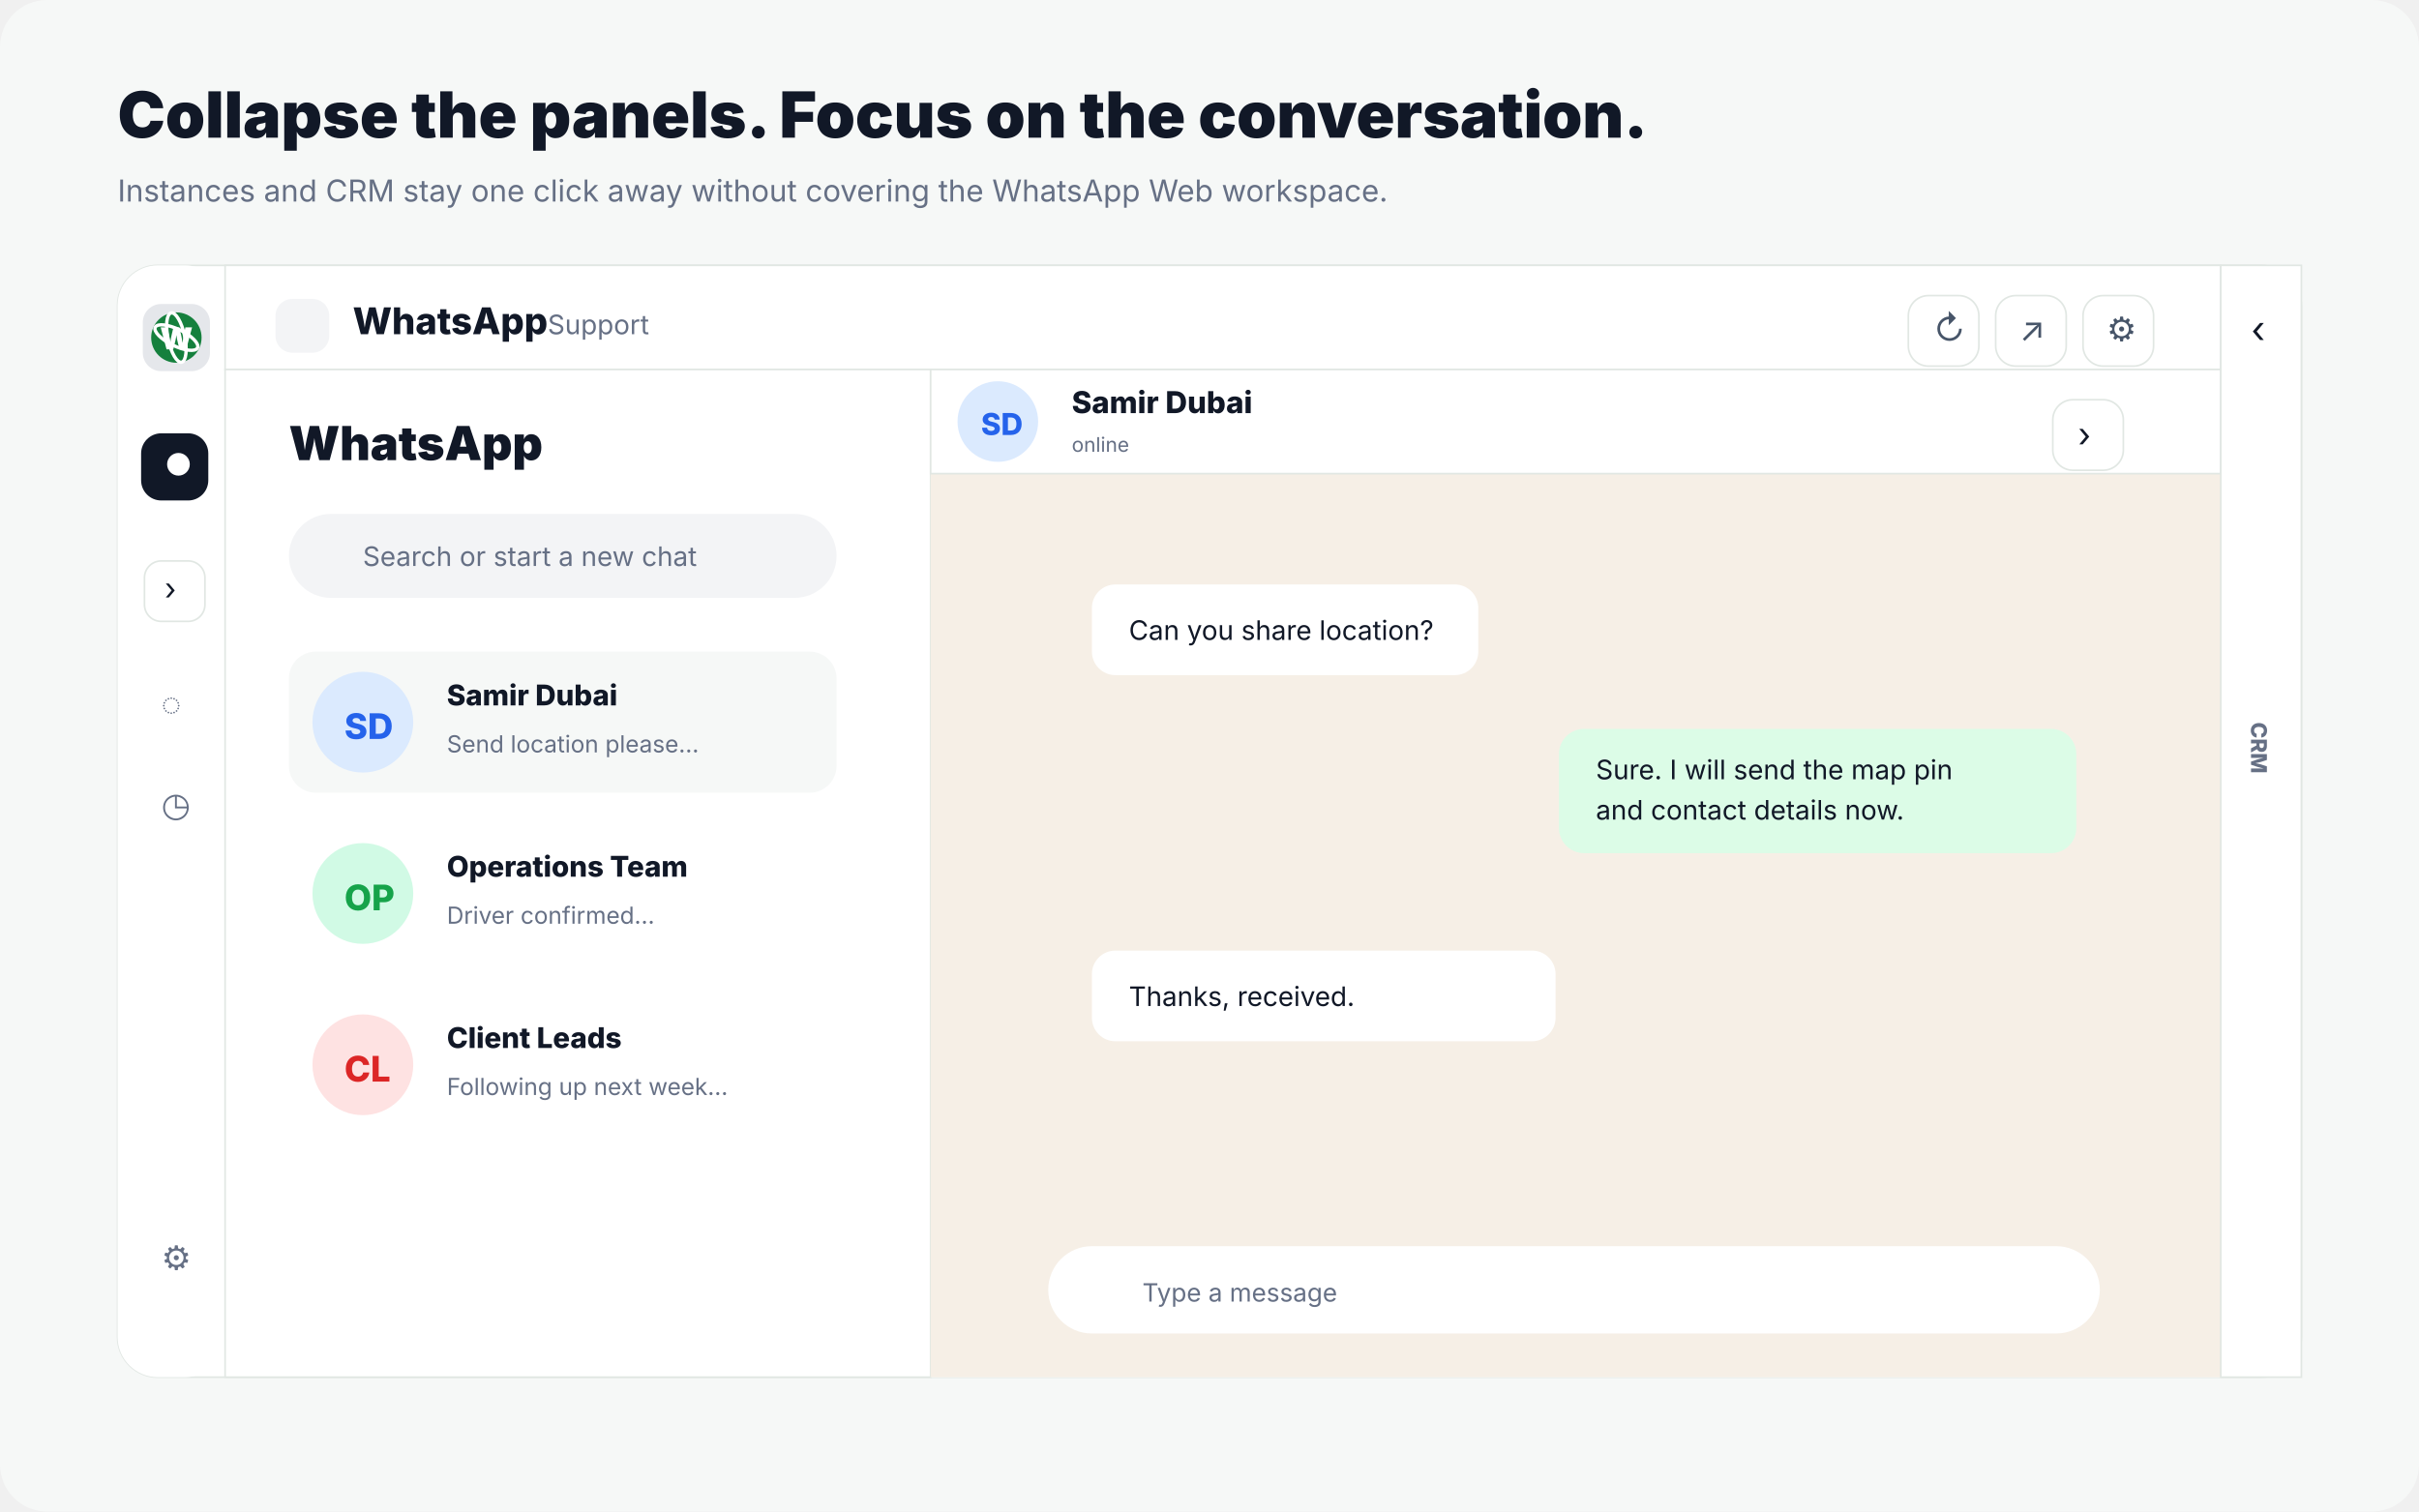
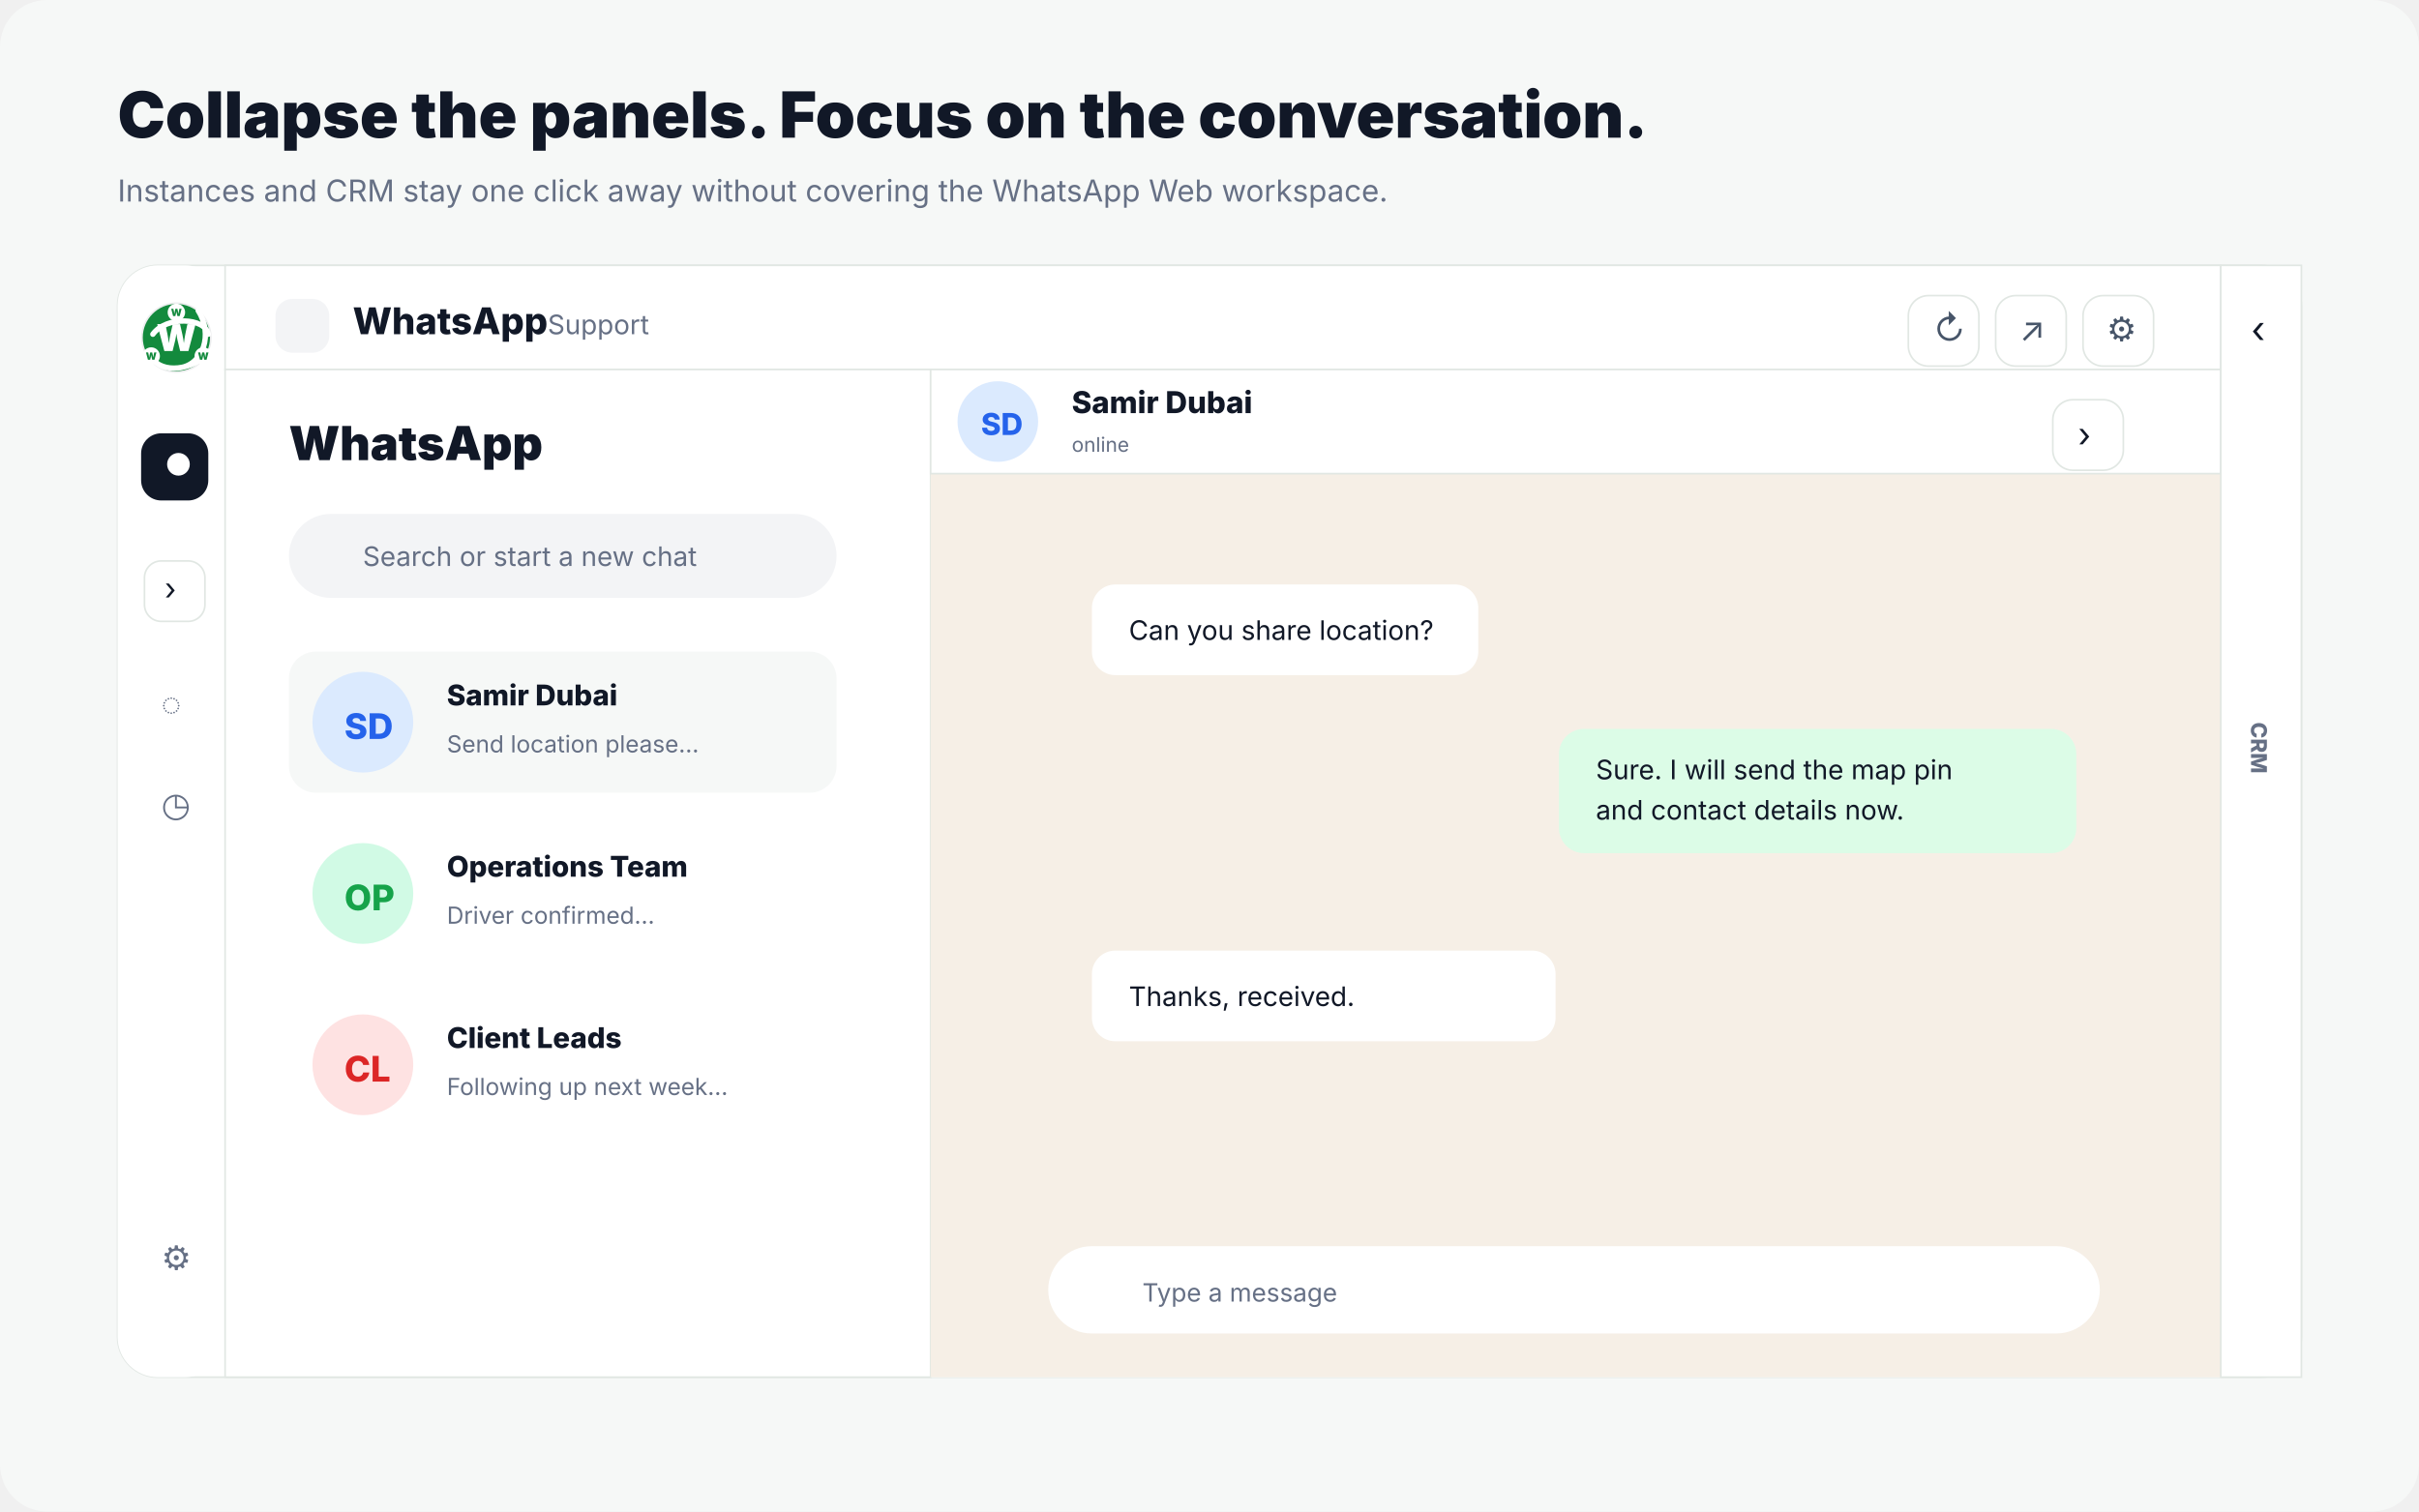
<svg xmlns="http://www.w3.org/2000/svg" width="1440" height="900" viewBox="0 0 1440 900" fill="none">
  <rect width="1440" height="900" rx="28" fill="#F6F8F7" />
  <text x="70" y="82" fill="#111827" font-family="-apple-system,BlinkMacSystemFont,Segoe UI,sans-serif" font-size="38" font-weight="900">Collapse the panels. Focus on the conversation.</text>
  <text x="70" y="120" fill="#667085" font-family="-apple-system,BlinkMacSystemFont,Segoe UI,sans-serif" font-size="18">Instances and CRM stay one click away without covering the WhatsApp Web workspace.</text>
  <rect x="70" y="158" width="1300" height="662" rx="24" fill="#FFFFFF" stroke="#E1E7E3" />
  <rect x="70" y="158" width="64" height="662" rx="24" fill="#FFFFFF" />
-   <rect x="84" y="180" width="42" height="42" rx="12" fill="#E5E7EB" stroke="#FFFFFF" stroke-width="2" />
-   <circle cx="105" cy="201" r="15" fill="#15803D" />
-   <text x="105" y="208" text-anchor="middle" fill="#FFFFFF" font-family="-apple-system,BlinkMacSystemFont,Segoe UI,sans-serif" font-size="18" font-weight="900">W</text>
-   <g stroke="#FFFFFF" stroke-width="2" fill="none" stroke-linecap="round">
-     <ellipse cx="105" cy="201" rx="14" ry="5" transform="rotate(26 105 201)" />
-     <ellipse cx="105" cy="201" rx="5" ry="15" transform="rotate(-12 105 201)" />
+   <g transform="translate(105 201)">
+     <circle r="21" fill="#0F172A" opacity="0.08" />
+     <circle r="20" fill="#138A3D" />
+     <path d="M-14 -2c8-11 31-10 33 0M13 -16c9 14 3 32-11 34M-12 15c9 7 27 2 35-10" stroke="#FFFFFF" stroke-width="3.2" fill="none" stroke-linecap="round" />
+     <text y="8" text-anchor="middle" fill="#FFFFFF" font-family="-apple-system,BlinkMacSystemFont,Segoe UI,sans-serif" font-size="22" font-weight="900">W</text>
+     <circle cx="0" cy="-15" r="5.2" fill="#FFFFFF" />
+     <text x="0" y="-12.8" text-anchor="middle" fill="#138A3D" font-family="-apple-system,BlinkMacSystemFont,Segoe UI,sans-serif" font-size="6" font-weight="900">W</text>
+     <circle cx="-15" cy="11" r="5.2" fill="#FFFFFF" />
+     <text x="-15" y="13.2" text-anchor="middle" fill="#138A3D" font-family="-apple-system,BlinkMacSystemFont,Segoe UI,sans-serif" font-size="6" font-weight="900">W</text>
+     <circle cx="16" cy="11" r="5.2" fill="#FFFFFF" />
+     <text x="16" y="13.2" text-anchor="middle" fill="#138A3D" font-family="-apple-system,BlinkMacSystemFont,Segoe UI,sans-serif" font-size="6" font-weight="900">W</text>
  </g>
  <rect x="84" y="258" width="40" height="40" rx="12" fill="#111827" />
  <text x="98" y="283" fill="#FFFFFF" font-family="-apple-system,BlinkMacSystemFont,Segoe UI,sans-serif" font-size="18">●</text>
  <rect x="86" y="334" width="36" height="36" rx="10" fill="#FFFFFF" stroke="#E1E7E3" />
  <text x="98" y="357" fill="#111827" font-family="-apple-system,BlinkMacSystemFont,Segoe UI,sans-serif" font-size="18">›</text>
  <text x="96" y="426" fill="#667085" font-family="-apple-system,BlinkMacSystemFont,Segoe UI,sans-serif" font-size="20">◌</text>
  <text x="96" y="486" fill="#667085" font-family="-apple-system,BlinkMacSystemFont,Segoe UI,sans-serif" font-size="20">◷</text>
  <text x="96" y="756" fill="#667085" font-family="-apple-system,BlinkMacSystemFont,Segoe UI,sans-serif" font-size="20">⚙</text>
  <rect x="134" y="158" width="1188" height="662" fill="#FFFFFF" />
  <rect x="134" y="158" width="1188" height="62" fill="#FFFFFF" stroke="#E1E7E3" />
  <rect x="164" y="178" width="32" height="32" rx="10" fill="#F3F4F6" />
  <text x="210" y="199" fill="#111827" font-family="-apple-system,BlinkMacSystemFont,Segoe UI,sans-serif" font-size="22" font-weight="800">WhatsApp</text>
  <text x="326" y="199" fill="#667085" font-family="-apple-system,BlinkMacSystemFont,Segoe UI,sans-serif" font-size="16">Support</text>
  <rect x="1136" y="176" width="42" height="42" rx="12" fill="#FFFFFF" stroke="#E1E7E3" />
  <text x="1151" y="203" fill="#475569" font-family="-apple-system,BlinkMacSystemFont,Segoe UI,sans-serif" font-size="20">↻</text>
  <rect x="1188" y="176" width="42" height="42" rx="12" fill="#FFFFFF" stroke="#E1E7E3" />
  <text x="1202" y="203" fill="#475569" font-family="-apple-system,BlinkMacSystemFont,Segoe UI,sans-serif" font-size="20">↗</text>
  <rect x="1240" y="176" width="42" height="42" rx="12" fill="#FFFFFF" stroke="#E1E7E3" />
  <text x="1254" y="203" fill="#475569" font-family="-apple-system,BlinkMacSystemFont,Segoe UI,sans-serif" font-size="20">⚙</text>
  <rect x="134" y="220" width="420" height="600" fill="#FFFFFF" stroke="#E1E7E3" />
  <text x="172" y="274" fill="#111827" font-family="-apple-system,BlinkMacSystemFont,Segoe UI,sans-serif" font-size="28" font-weight="900">WhatsApp</text>
  <rect x="172" y="306" width="326" height="50" rx="25" fill="#F3F4F6" />
  <text x="216" y="337" fill="#667085" font-family="-apple-system,BlinkMacSystemFont,Segoe UI,sans-serif" font-size="16">Search or start a new chat</text>
  <rect x="172" y="388" width="326" height="84" rx="16" fill="#F6F8F7" />
  <circle cx="216" cy="430" r="30" fill="#DBEAFE" />
  <text x="205" y="440" fill="#2563EB" font-family="-apple-system,BlinkMacSystemFont,Segoe UI,sans-serif" font-size="21" font-weight="800">SD</text>
  <text x="266" y="420" fill="#111827" font-family="-apple-system,BlinkMacSystemFont,Segoe UI,sans-serif" font-size="17" font-weight="800">Samir Dubai</text>
  <text x="266" y="448" fill="#667085" font-family="-apple-system,BlinkMacSystemFont,Segoe UI,sans-serif" font-size="14">Send location please...</text>
  <circle cx="216" cy="532" r="30" fill="#D1FAE5" />
  <text x="205" y="542" fill="#16A34A" font-family="-apple-system,BlinkMacSystemFont,Segoe UI,sans-serif" font-size="21" font-weight="800">OP</text>
  <text x="266" y="522" fill="#111827" font-family="-apple-system,BlinkMacSystemFont,Segoe UI,sans-serif" font-size="17" font-weight="800">Operations Team</text>
  <text x="266" y="550" fill="#667085" font-family="-apple-system,BlinkMacSystemFont,Segoe UI,sans-serif" font-size="14">Driver confirmed...</text>
  <circle cx="216" cy="634" r="30" fill="#FEE2E2" />
  <text x="205" y="644" fill="#DC2626" font-family="-apple-system,BlinkMacSystemFont,Segoe UI,sans-serif" font-size="21" font-weight="800">CL</text>
  <text x="266" y="624" fill="#111827" font-family="-apple-system,BlinkMacSystemFont,Segoe UI,sans-serif" font-size="17" font-weight="800">Client Leads</text>
  <text x="266" y="652" fill="#667085" font-family="-apple-system,BlinkMacSystemFont,Segoe UI,sans-serif" font-size="14">Following up next week...</text>
  <rect x="554" y="220" width="768" height="600" fill="#F6EFE6" />
  <rect x="554" y="220" width="768" height="62" fill="#FFFFFF" stroke="#E1E7E3" />
  <circle cx="594" cy="251" r="24" fill="#DBEAFE" />
  <text x="584" y="259" fill="#2563EB" font-family="-apple-system,BlinkMacSystemFont,Segoe UI,sans-serif" font-size="18" font-weight="800">SD</text>
  <text x="638" y="246" fill="#111827" font-family="-apple-system,BlinkMacSystemFont,Segoe UI,sans-serif" font-size="18" font-weight="800">Samir Dubai</text>
  <text x="638" y="269" fill="#667085" font-family="-apple-system,BlinkMacSystemFont,Segoe UI,sans-serif" font-size="12">online</text>
  <rect x="1222" y="238" width="42" height="42" rx="12" fill="#FFFFFF" stroke="#E1E7E3" />
  <text x="1237" y="266" fill="#111827" font-family="-apple-system,BlinkMacSystemFont,Segoe UI,sans-serif" font-size="20">›</text>
  <rect x="650" y="348" width="230" height="54" rx="14" fill="#FFFFFF" />
  <text x="672" y="381" fill="#111827" font-family="-apple-system,BlinkMacSystemFont,Segoe UI,sans-serif" font-size="16">Can you share location?</text>
  <rect x="928" y="434" width="308" height="74" rx="15" fill="#DCFCE7" />
  <text x="950" y="464" fill="#111827" font-family="-apple-system,BlinkMacSystemFont,Segoe UI,sans-serif" font-size="16">Sure. I will send the map pin</text>
  <text x="950" y="488" fill="#111827" font-family="-apple-system,BlinkMacSystemFont,Segoe UI,sans-serif" font-size="16">and contact details now.</text>
  <rect x="650" y="566" width="276" height="54" rx="14" fill="#FFFFFF" />
  <text x="672" y="599" fill="#111827" font-family="-apple-system,BlinkMacSystemFont,Segoe UI,sans-serif" font-size="16">Thanks, received.</text>
  <rect x="624" y="742" width="626" height="52" rx="26" fill="#FFFFFF" />
  <text x="680" y="775" fill="#667085" font-family="-apple-system,BlinkMacSystemFont,Segoe UI,sans-serif" font-size="15">Type a message</text>
  <rect x="1322" y="158" width="48" height="662" rx="0" fill="#FFFFFF" stroke="#E1E7E3" />
  <text x="1340" y="204" fill="#111827" font-family="-apple-system,BlinkMacSystemFont,Segoe UI,sans-serif" font-size="22">‹</text>
  <text x="1340" y="430" fill="#667085" font-family="-apple-system,BlinkMacSystemFont,Segoe UI,sans-serif" font-size="13" font-weight="800" transform="rotate(90 1340 430)">CRM</text>
</svg>
